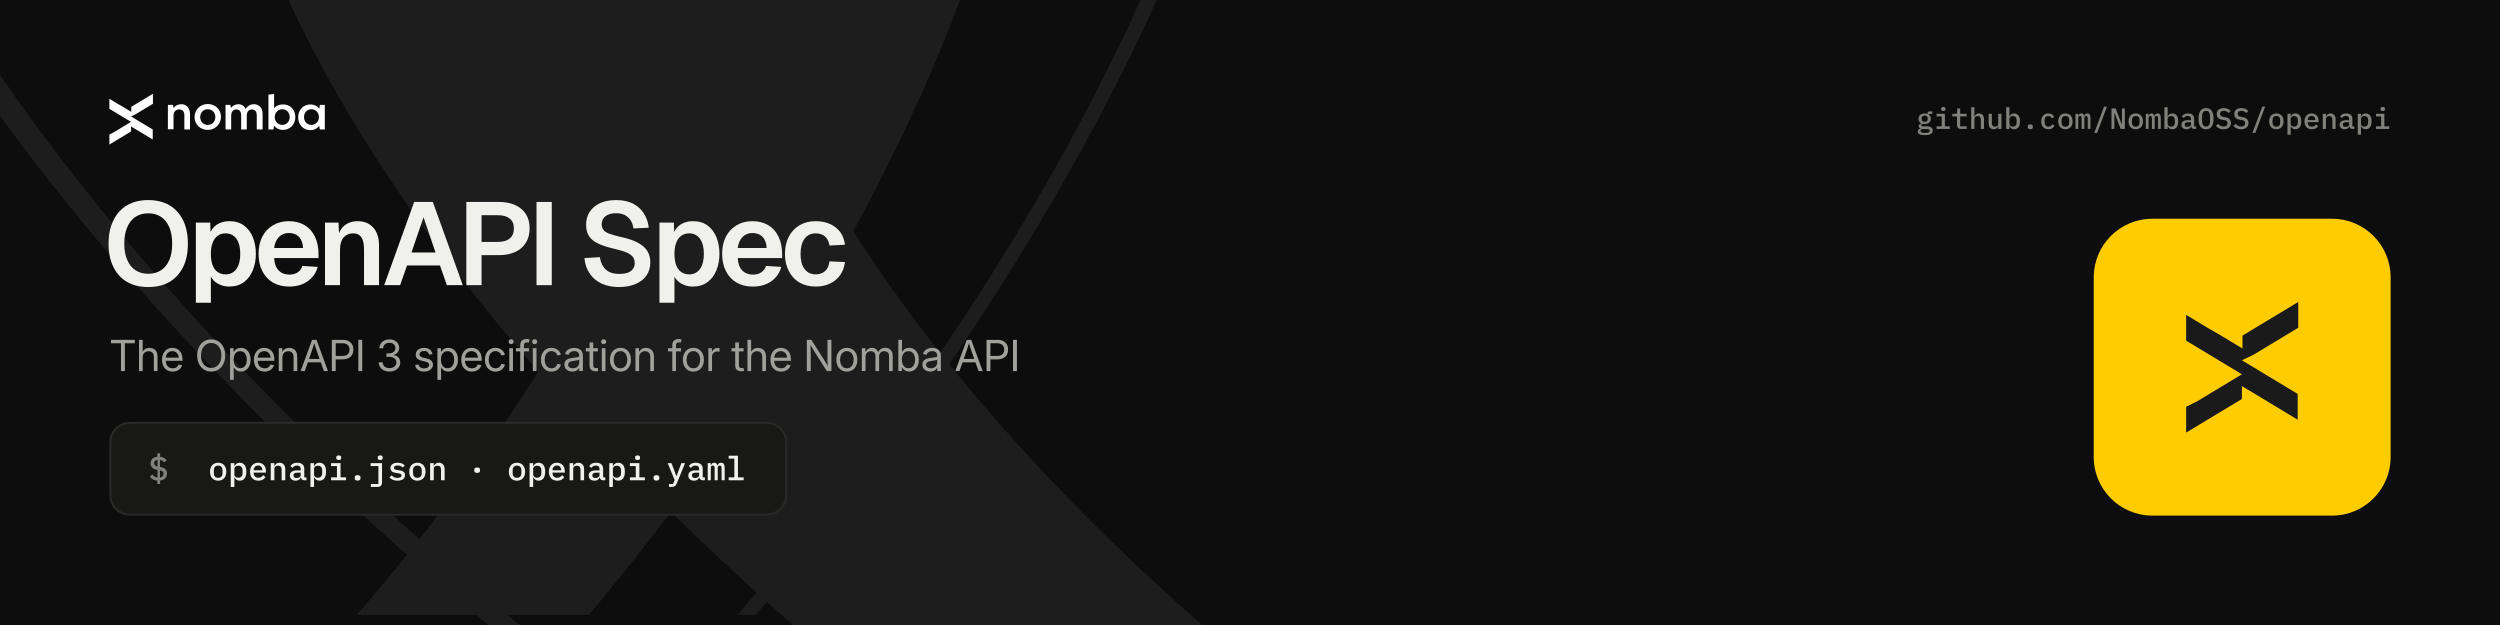
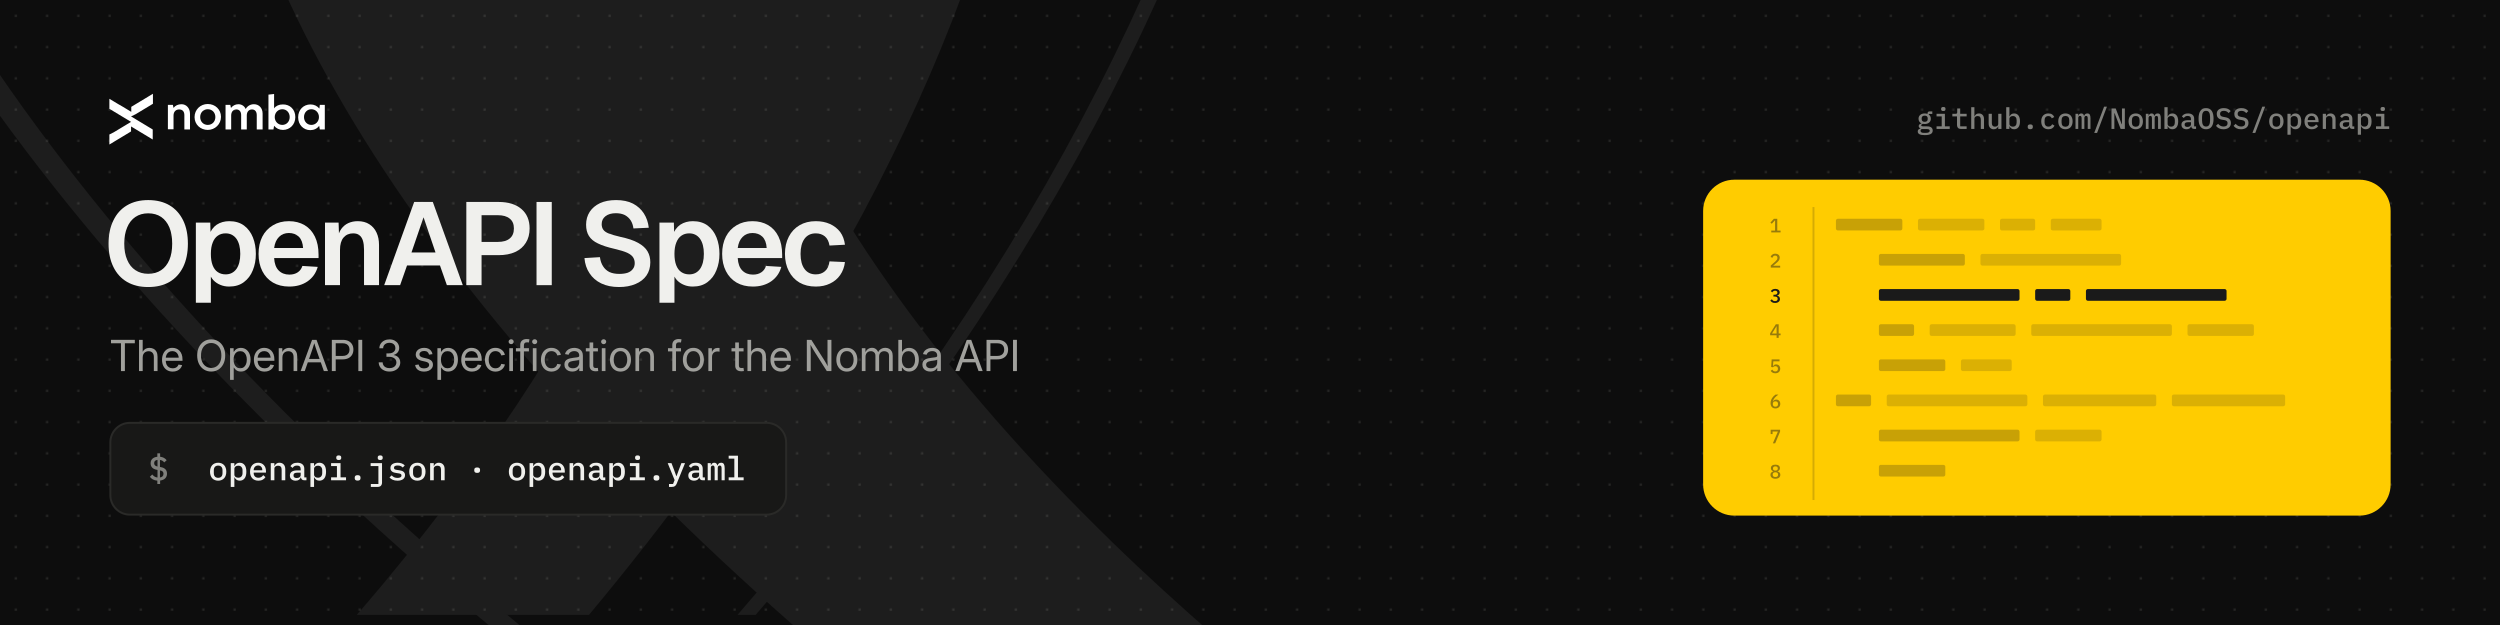
<svg xmlns="http://www.w3.org/2000/svg" viewBox="0 0 1280 320" width="1280" height="320" role="img" aria-label="Nomba OpenAPI Spec. The OpenAPI 3 specification for the Nomba API. Install: openapi.json · openapi.yaml">
  <defs>
+     <pattern id="dots" width="16" height="16" patternUnits="userSpaceOnUse">
+       <rect x="7.5" y="7.5" width="1.2" height="1.2" fill="#F0F0ED" fill-opacity="0.10" />
+     </pattern>
    <path id="g96" d="M381 16Q276 16 200 -28Q124 -73 84 -156Q43 -239 43 -354Q43 -469 84 -552Q124 -636 200 -681Q276 -726 381 -726Q488 -726 564 -681Q639 -636 680 -552Q720 -469 720 -354Q720 -239 680 -156Q639 -73 564 -28Q488 16 381 16ZM381 -97Q446 -97 492 -128Q537 -158 562 -216Q586 -273 586 -354Q586 -435 562 -493Q537 -551 492 -582Q446 -613 381 -613Q318 -613 272 -582Q226 -551 202 -493Q177 -435 177 -354Q177 -273 202 -216Q226 -158 272 -128Q318 -97 381 -97Z" />
    <path id="g347" d="M70 150V-534H193L196 -420L183 -426Q203 -485 248 -516Q294 -546 355 -546Q431 -546 482 -508Q532 -470 557 -407Q582 -344 582 -267Q582 -190 556 -127Q531 -64 480 -26Q430 12 354 12Q314 12 280 -2Q245 -16 220 -42Q196 -68 186 -103L198 -113V150ZM324 -92Q382 -92 416 -138Q449 -185 449 -267Q449 -349 416 -396Q382 -442 324 -442Q285 -442 257 -422Q229 -403 214 -364Q198 -325 198 -267Q198 -209 213 -170Q228 -131 256 -112Q285 -92 324 -92Z" />
    <path id="g262" d="M301 12Q221 12 162 -22Q103 -57 71 -120Q39 -183 39 -267Q39 -351 71 -414Q103 -476 162 -511Q220 -546 298 -546Q374 -546 432 -512Q489 -478 520 -414Q551 -350 551 -260V-231H172Q176 -161 210 -126Q245 -90 302 -90Q345 -90 374 -110Q402 -129 413 -164L544 -156Q522 -78 458 -33Q393 12 301 12ZM172 -317H419Q415 -382 382 -414Q349 -445 298 -445Q247 -445 214 -412Q180 -379 172 -317Z" />
    <path id="g318" d="M70 0V-534H186L191 -384L176 -390Q184 -446 209 -480Q234 -514 270 -530Q306 -546 349 -546Q408 -546 448 -520Q489 -494 510 -448Q531 -403 531 -343V0H403V-302Q403 -347 394 -378Q385 -409 364 -426Q344 -442 310 -442Q259 -442 228 -406Q198 -370 198 -302V0Z" />
    <path id="g1" d="M19 0 275 -710H434L690 0H554L495 -168H214L155 0ZM252 -279H457L355 -579Z" />
    <path id="g119" d="M80 0V-710H355Q480 -710 550 -650Q620 -590 620 -484Q620 -413 588 -362Q556 -310 497 -283Q438 -256 355 -256H210V0ZM210 -369H349Q415 -369 450 -398Q486 -427 486 -484Q486 -540 450 -568Q415 -597 349 -597H210Z" />
    <path id="g66" d="M80 0V-710H210V0Z" />
    <path id="g126" d="M348 16Q260 16 196 -15Q132 -46 96 -102Q59 -157 53 -231L185 -239Q191 -193 212 -161Q232 -129 266 -112Q301 -96 350 -96Q392 -96 422 -106Q451 -117 466 -138Q482 -158 482 -188Q482 -215 469 -236Q456 -258 419 -276Q382 -293 309 -310Q221 -330 168 -356Q115 -381 91 -420Q67 -458 67 -516Q67 -578 98 -626Q129 -673 186 -700Q243 -726 323 -726Q408 -726 467 -696Q526 -665 560 -612Q594 -559 602 -490L471 -484Q466 -523 448 -552Q429 -581 398 -598Q366 -614 321 -614Q265 -614 232 -588Q200 -563 200 -521Q200 -492 214 -473Q227 -454 262 -440Q297 -427 360 -412Q455 -392 511 -361Q567 -330 591 -289Q615 -248 615 -195Q615 -130 582 -82Q549 -35 489 -10Q429 16 348 16Z" />
    <path id="g252" d="M302 12Q222 12 163 -22Q104 -57 72 -120Q39 -183 39 -267Q39 -351 72 -414Q104 -476 163 -511Q222 -546 302 -546Q370 -546 423 -522Q476 -498 510 -454Q543 -409 551 -345L419 -338Q411 -389 380 -416Q348 -442 302 -442Q240 -442 206 -396Q172 -349 172 -267Q172 -184 206 -138Q240 -92 302 -92Q349 -92 380 -119Q412 -146 419 -203L551 -197Q543 -133 510 -86Q477 -39 424 -14Q371 12 302 12Z" />
    <path id="i411" d="M77 -1326V-1490H1213V-1326H739V0H553V-1326Z" />
    <path id="i670" d="M319 -647V0H144V-1490H319V-826H279Q330 -976 424 -1042Q518 -1107 644 -1107Q754 -1107 840 -1060Q927 -1014 977 -921Q1027 -828 1027 -686V0H851V-672Q851 -805 784 -876Q717 -948 600 -948Q521 -948 458 -914Q394 -881 356 -814Q319 -748 319 -647Z" />
    <path id="i614" d="M599 24Q440 24 326 -48Q212 -119 151 -246Q90 -373 90 -539Q90 -706 152 -834Q213 -963 324 -1036Q435 -1109 582 -1109Q680 -1109 768 -1075Q855 -1041 922 -972Q989 -902 1028 -798Q1066 -693 1066 -552V-490H198V-639H969L890 -585Q890 -694 854 -777Q818 -860 749 -906Q680 -952 582 -952Q484 -952 413 -906Q342 -859 304 -780Q266 -700 266 -601V-513Q266 -396 306 -310Q347 -225 422 -179Q497 -133 599 -133Q669 -133 724 -154Q780 -175 818 -215Q857 -255 875 -312L1048 -285Q1024 -193 962 -124Q899 -54 806 -15Q714 24 599 24Z" />
    <path id="i321" d="M776 22Q583 22 432 -74Q281 -169 194 -342Q108 -514 108 -744Q108 -976 194 -1148Q281 -1320 432 -1416Q583 -1512 776 -1512Q971 -1512 1122 -1416Q1272 -1320 1358 -1148Q1444 -976 1444 -744Q1444 -514 1358 -342Q1272 -169 1122 -74Q971 22 776 22ZM776 -151Q910 -151 1020 -219Q1130 -287 1196 -420Q1261 -553 1261 -744Q1261 -937 1196 -1070Q1130 -1203 1020 -1271Q910 -1339 776 -1339Q642 -1339 532 -1270Q422 -1202 356 -1069Q291 -936 291 -744Q291 -553 356 -420Q422 -288 532 -220Q642 -151 776 -151Z" />
    <path id="i843" d="M144 418V-1090H314V-922H326Q352 -965 394 -1008Q436 -1050 500 -1078Q564 -1107 655 -1107Q794 -1107 899 -1038Q1004 -968 1063 -841Q1122 -714 1122 -544Q1122 -373 1063 -246Q1004 -118 899 -48Q794 22 655 22Q566 22 503 -7Q440 -36 398 -80Q355 -123 328 -167H319V418ZM629 -135Q728 -135 798 -186Q868 -238 906 -330Q943 -422 943 -545Q943 -667 906 -758Q869 -849 798 -900Q728 -950 629 -950Q528 -950 457 -900Q386 -849 349 -758Q312 -667 312 -545Q312 -423 350 -330Q387 -238 458 -186Q529 -135 629 -135Z" />
    <path id="i773" d="M319 -647V0H144V-1090H314V-826H279Q330 -976 424 -1042Q518 -1107 644 -1107Q754 -1107 840 -1060Q927 -1014 976 -921Q1026 -828 1026 -686V0H851V-672Q851 -805 784 -876Q717 -948 600 -948Q521 -948 458 -914Q394 -881 356 -814Q319 -748 319 -647Z" />
    <path id="i2" d="M38 0 583 -1490H796L1342 0H1145L831 -890Q801 -975 762 -1094Q724 -1213 667 -1401H710Q654 -1212 615 -1092Q576 -972 547 -890L234 0ZM315 -417V-580H1065V-417Z" />
    <path id="i375" d="M166 0V-1490H686Q852 -1490 965 -1430Q1078 -1371 1136 -1266Q1194 -1161 1194 -1026Q1194 -890 1136 -785Q1077 -680 963 -620Q849 -559 683 -559H289V-723H679Q791 -723 864 -762Q937 -800 973 -868Q1009 -937 1009 -1026Q1009 -1115 973 -1182Q937 -1250 864 -1288Q791 -1326 678 -1326H351V0Z" />
    <path id="i197" d="M351 -1490V0H166V-1490Z" />
    <path id="i1345" d="M628 22Q479 22 364 -34Q248 -89 182 -188Q115 -287 112 -417H300Q303 -331 344 -269Q386 -207 458 -174Q531 -141 625 -141Q722 -141 797 -174Q872 -208 914 -270Q957 -331 957 -413Q957 -493 914 -554Q871 -614 792 -648Q712 -682 601 -682H481V-845H601Q692 -845 762 -876Q831 -907 870 -963Q908 -1019 908 -1094Q908 -1172 873 -1230Q838 -1287 774 -1318Q710 -1350 624 -1350Q540 -1350 472 -1318Q405 -1287 365 -1229Q325 -1171 323 -1089H144Q146 -1214 210 -1310Q274 -1405 382 -1458Q491 -1512 627 -1512Q765 -1512 869 -1457Q973 -1402 1031 -1310Q1089 -1217 1089 -1104Q1089 -984 1020 -896Q952 -808 833 -772V-764Q928 -749 997 -700Q1066 -651 1103 -577Q1140 -503 1140 -412Q1140 -286 1074 -188Q1007 -90 891 -34Q775 22 628 22Z" />
    <path id="i871" d="M518 24Q404 24 314 -11Q223 -46 166 -116Q108 -187 94 -291L263 -314Q281 -221 346 -175Q411 -129 516 -129Q629 -129 696 -177Q763 -225 763 -295Q763 -353 721 -390Q679 -428 601 -446L422 -488Q273 -524 198 -599Q123 -674 123 -791Q123 -884 174 -956Q226 -1028 316 -1068Q407 -1109 524 -1109Q636 -1109 720 -1072Q804 -1034 854 -966Q905 -899 921 -808L756 -785Q743 -856 686 -908Q629 -959 524 -959Q425 -959 362 -912Q300 -866 300 -797Q300 -736 344 -699Q389 -662 477 -641L647 -601Q799 -565 871 -492Q943 -418 943 -303Q943 -205 888 -132Q834 -58 738 -17Q642 24 518 24Z" />
    <path id="i586" d="M590 24Q441 24 328 -48Q216 -119 153 -246Q90 -373 90 -540Q90 -710 153 -838Q216 -966 328 -1038Q441 -1109 590 -1109Q675 -1109 749 -1085Q823 -1061 882 -1017Q941 -973 982 -912Q1022 -850 1040 -774L867 -746Q857 -791 833 -828Q809 -866 774 -894Q739 -921 693 -936Q647 -951 590 -951Q484 -951 412 -896Q341 -842 304 -749Q268 -656 268 -540Q268 -426 304 -334Q341 -242 412 -188Q484 -134 590 -134Q648 -134 694 -149Q740 -164 774 -192Q809 -220 833 -258Q857 -297 869 -343L1042 -316Q1025 -240 984 -178Q944 -115 884 -70Q825 -25 750 0Q675 24 590 24Z" />
    <path id="i689" d="M144 0V-1090H319V0ZM232 -1284Q183 -1284 147 -1318Q111 -1353 111 -1401Q111 -1450 147 -1484Q183 -1519 232 -1519Q283 -1519 318 -1484Q354 -1450 354 -1401Q354 -1353 318 -1318Q283 -1284 232 -1284Z" />
    <path id="i647" d="M638 -1090V-940H18V-1090ZM224 0V-1257Q224 -1344 264 -1405Q304 -1466 372 -1498Q441 -1529 524 -1529Q575 -1529 612 -1523Q649 -1517 664 -1512L636 -1362Q625 -1365 598 -1368Q572 -1371 543 -1371Q467 -1371 433 -1334Q399 -1298 399 -1223V0Z" />
    <path id="i507" d="M461 22Q355 22 270 -16Q185 -55 136 -130Q86 -204 86 -312Q86 -406 122 -464Q159 -523 221 -556Q283 -590 359 -607Q435 -624 514 -634Q614 -648 675 -655Q736 -662 764 -678Q792 -695 792 -735V-743Q792 -808 765 -854Q738 -901 686 -927Q634 -953 558 -953Q481 -953 424 -928Q367 -903 332 -864Q298 -824 286 -779L113 -811Q139 -910 204 -976Q269 -1041 360 -1074Q451 -1107 555 -1107Q627 -1107 700 -1088Q772 -1070 832 -1028Q893 -985 930 -912Q966 -840 966 -733V0H793V-151H785Q766 -113 726 -72Q686 -32 621 -5Q556 22 461 22ZM489 -134Q590 -134 658 -172Q725 -211 758 -272Q792 -334 792 -402V-547Q781 -536 748 -526Q716 -517 672 -509Q629 -501 584 -495Q540 -489 506 -485Q443 -477 387 -458Q331 -438 297 -402Q263 -365 263 -302Q263 -248 292 -210Q320 -173 371 -154Q422 -134 489 -134Z" />
    <path id="i889" d="M593 -1090V-940H18V-1090ZM195 -1366H370V-275Q370 -206 398 -176Q427 -146 495 -146Q515 -146 542 -148Q568 -150 590 -153L610 -3Q583 2 550 5Q516 8 485 8Q344 8 270 -61Q195 -130 195 -259Z" />
    <path id="i790" d="M590 24Q441 24 328 -48Q216 -119 153 -246Q90 -373 90 -540Q90 -710 153 -838Q216 -966 328 -1038Q441 -1109 590 -1109Q741 -1109 854 -1038Q966 -966 1029 -838Q1092 -710 1092 -540Q1092 -373 1029 -246Q966 -119 854 -48Q741 24 590 24ZM590 -134Q698 -134 770 -188Q842 -242 878 -334Q914 -426 914 -540Q914 -656 878 -749Q842 -842 770 -896Q698 -951 590 -951Q484 -951 412 -896Q341 -842 304 -749Q268 -656 268 -540Q268 -426 304 -334Q341 -242 412 -188Q484 -134 590 -134Z" />
    <path id="i852" d="M144 0V-1090H312V-921H321Q351 -1005 423 -1056Q495 -1106 595 -1106Q616 -1106 640 -1105Q664 -1104 677 -1102V-926Q669 -928 638 -932Q608 -937 571 -937Q501 -937 444 -906Q386 -876 352 -818Q319 -760 319 -678V0Z" />
    <path id="i300" d="M166 0V-1490H382L992 -529Q1014 -495 1046 -440Q1079 -385 1116 -318Q1154 -251 1189 -179L1167 -163Q1161 -235 1158 -310Q1154 -385 1153 -450Q1152 -515 1152 -555V-1490H1338V0H1119L577 -854Q546 -903 508 -964Q471 -1026 422 -1110Q373 -1195 308 -1309L337 -1330Q342 -1217 345 -1124Q348 -1031 350 -963Q352 -895 352 -856V0Z" />
    <path id="i766" d="M144 0V-1090H315V-856H298Q325 -940 375 -996Q425 -1053 490 -1082Q556 -1110 628 -1110Q751 -1110 832 -1037Q912 -964 934 -854H905Q926 -930 977 -988Q1028 -1045 1102 -1078Q1176 -1110 1265 -1110Q1362 -1110 1442 -1068Q1522 -1026 1569 -941Q1616 -856 1616 -726V0H1441V-724Q1441 -845 1372 -898Q1304 -950 1214 -950Q1138 -950 1083 -918Q1028 -887 998 -832Q968 -776 968 -704V0H792V-742Q792 -836 730 -893Q667 -950 571 -950Q506 -950 448 -920Q390 -889 354 -828Q319 -767 319 -677V0Z" />
    <path id="i578" d="M655 22Q566 22 502 -7Q439 -36 396 -80Q354 -123 326 -167H314V0H144V-1490H319V-922H328Q354 -965 396 -1008Q437 -1050 500 -1078Q564 -1107 655 -1107Q794 -1107 899 -1038Q1004 -968 1063 -841Q1122 -714 1122 -544Q1122 -373 1063 -246Q1004 -118 899 -48Q794 22 655 22ZM629 -135Q728 -135 798 -186Q868 -238 906 -330Q943 -422 943 -545Q943 -667 906 -758Q869 -849 798 -900Q728 -950 629 -950Q528 -950 457 -900Q386 -849 349 -758Q312 -667 312 -545Q312 -423 350 -330Q387 -238 458 -186Q529 -135 629 -135Z" />
+     <path id="m63" d="M88 0V-93H284V-616H276L114 -443L45 -505L223 -698H396V-93H565V0Z" />
+     <path id="m64" d="M545 0H63V-107L291 -306Q345 -354 374 -397Q404 -440 404 -488V-499Q404 -554 374 -584Q344 -613 287 -613Q229 -613 198 -582Q166 -551 152 -503L54 -540Q64 -573 83 -604Q102 -634 132 -658Q161 -682 202 -696Q242 -710 295 -710Q349 -710 392 -694Q434 -679 463 -652Q492 -625 507 -588Q522 -550 522 -505Q522 -463 510 -428Q497 -392 474 -360Q452 -327 421 -297Q390 -267 353 -237L184 -95H545Z" />
+     <path id="m65" d="M271 -410Q338 -410 370 -438Q403 -467 403 -510V-517Q403 -565 372 -590Q340 -616 287 -616Q236 -616 200 -593Q165 -570 141 -530L65 -595Q81 -618 102 -639Q123 -660 150 -676Q177 -691 212 -700Q247 -710 291 -710Q340 -710 382 -698Q424 -686 455 -662Q486 -639 503 -606Q520 -572 520 -530Q520 -497 510 -470Q499 -443 480 -422Q462 -402 437 -389Q412 -376 384 -370V-365Q414 -359 441 -346Q468 -332 489 -310Q510 -289 522 -260Q534 -230 534 -192Q534 -146 516 -108Q498 -71 464 -44Q431 -17 384 -2Q337 12 279 12Q230 12 192 2Q155 -9 126 -26Q97 -44 76 -66Q54 -89 38 -113L121 -177Q147 -135 182 -108Q218 -82 280 -82Q346 -82 381 -112Q416 -143 416 -197V-205Q416 -259 380 -288Q343 -316 274 -316H199V-410Z" />
+     <path id="m66" d="M362 0V-136H30V-232L322 -698H469V-224H567V-136H469V0ZM125 -224H362V-595H356Z" />
+     <path id="m67" d="M511 -601H194L176 -353H184Q208 -394 242 -418Q276 -443 335 -443Q380 -443 418 -428Q457 -413 486 -385Q514 -357 530 -316Q547 -276 547 -225Q547 -173 530 -130Q513 -86 481 -54Q449 -23 402 -6Q355 12 295 12Q248 12 212 2Q175 -9 146 -26Q118 -44 97 -66Q76 -89 60 -113L142 -177Q155 -157 170 -140Q184 -122 202 -109Q220 -96 244 -89Q267 -82 297 -82Q362 -82 396 -118Q430 -153 430 -214V-222Q430 -283 396 -317Q361 -351 297 -351Q250 -351 223 -334Q196 -317 176 -296L83 -309L109 -698H511Z" />
+     <path id="m68" d="M302 12Q243 12 197 -7Q151 -26 119 -62Q87 -97 70 -147Q53 -197 53 -260Q53 -336 76 -403Q99 -470 136 -526Q173 -582 218 -626Q263 -669 307 -698H457Q397 -655 349 -615Q301 -575 266 -533Q230 -491 206 -444Q182 -398 169 -341L176 -339Q187 -360 202 -378Q217 -397 237 -411Q257 -425 283 -433Q309 -441 342 -441Q387 -441 425 -426Q463 -411 491 -382Q519 -354 534 -314Q550 -274 550 -224Q550 -172 532 -128Q515 -85 482 -54Q450 -23 404 -6Q358 12 302 12ZM301 -78Q365 -78 400 -112Q435 -147 435 -210V-220Q435 -283 400 -318Q365 -352 301 -352Q238 -352 203 -318Q168 -283 168 -220V-210Q168 -147 203 -112Q238 -78 301 -78Z" />
+     <path id="m69" d="M169 0 428 -605H156V-476H59V-698H540V-600L288 0Z" />
+     <path id="m70" d="M300 12Q238 12 191 -4Q144 -19 112 -46Q80 -73 64 -110Q47 -147 47 -191Q47 -261 86 -303Q125 -345 188 -362V-370Q134 -389 101 -430Q68 -471 68 -531Q68 -612 128 -661Q189 -710 300 -710Q411 -710 472 -661Q532 -612 532 -531Q532 -471 499 -430Q466 -389 412 -370V-362Q475 -345 514 -303Q553 -261 553 -191Q553 -147 536 -110Q520 -73 488 -46Q456 -19 409 -4Q362 12 300 12ZM300 -77Q366 -77 402 -106Q437 -135 437 -188V-209Q437 -262 402 -291Q366 -320 300 -320Q234 -320 198 -291Q163 -262 163 -209V-188Q163 -135 198 -106Q234 -77 300 -77ZM300 -406Q360 -406 392 -432Q423 -459 423 -507V-520Q423 -568 392 -594Q360 -621 300 -621Q240 -621 208 -594Q177 -568 177 -520V-507Q177 -459 208 -432Q240 -406 300 -406Z" />
    <path id="m11" d="M570 56Q570 136 503 174Q436 212 299 212Q232 212 186 204Q141 195 112 179Q84 163 72 140Q59 117 59 88Q59 46 82 22Q106 -1 149 -12V-22Q123 -32 108 -50Q92 -68 92 -97Q92 -135 118 -154Q144 -174 185 -184V-189Q138 -211 112 -251Q86 -291 86 -347Q86 -388 101 -422Q116 -455 144 -478Q171 -502 210 -515Q248 -528 296 -528Q350 -528 393 -511V-528Q393 -558 410 -578Q427 -598 462 -598H556V-512H436V-488Q470 -465 488 -430Q506 -394 506 -347Q506 -306 491 -272Q476 -239 448 -216Q421 -192 382 -180Q344 -167 296 -167Q262 -167 232 -173Q214 -168 196 -156Q178 -144 178 -123Q178 -99 201 -93Q224 -87 258 -87H374Q478 -87 524 -48Q570 -8 570 56ZM468 63Q468 37 447 22Q426 6 371 6H192Q154 24 154 64Q154 93 178 114Q203 135 260 135H341Q403 135 436 116Q468 98 468 63ZM296 -242Q349 -242 374 -267Q399 -292 399 -334V-361Q399 -403 374 -428Q349 -453 296 -453Q243 -453 218 -428Q193 -403 193 -361V-334Q193 -292 218 -267Q243 -242 296 -242Z" />
    <path id="m15" d="M332 -610Q290 -610 274 -627Q257 -644 257 -669V-690Q257 -715 274 -732Q290 -749 331 -749Q373 -749 390 -732Q406 -715 406 -690V-669Q406 -644 390 -627Q373 -610 332 -610ZM101 -88H277V-428H101V-516H386V-88H551V0H101Z" />
    <path id="m27" d="M331 0Q263 0 231 -36Q199 -73 199 -131V-428H40V-516H153Q182 -516 194 -528Q206 -539 206 -569V-698H308V-516H528V-428H308V-88H528V0Z" />
    <path id="m14" d="M84 -740H193V-428H198Q206 -448 218 -466Q231 -485 249 -498Q267 -512 291 -520Q315 -528 347 -528Q425 -528 473 -477Q521 -426 521 -332V0H412V-316Q412 -439 305 -439Q284 -439 264 -434Q244 -428 228 -417Q212 -406 202 -389Q193 -372 193 -350V0H84Z" />
    <path id="m28" d="M407 -88H402Q394 -68 382 -50Q369 -31 351 -18Q333 -4 309 4Q285 12 253 12Q175 12 127 -39Q79 -90 79 -184V-516H188V-200Q188 -77 295 -77Q316 -77 336 -82Q356 -88 372 -99Q388 -110 398 -126Q407 -143 407 -166V-516H516V0H407Z" />
    <path id="m6" d="M79 -740H188V-428H194Q217 -475 255 -502Q293 -528 350 -528Q441 -528 495 -460Q549 -392 549 -258Q549 -124 495 -56Q441 12 350 12Q293 12 255 -14Q217 -41 194 -88H188V0H79ZM305 -77Q367 -77 400 -115Q434 -153 434 -216V-300Q434 -363 400 -401Q367 -439 305 -439Q281 -439 260 -433Q239 -427 223 -415Q207 -403 198 -386Q188 -368 188 -344V-172Q188 -148 198 -130Q207 -113 223 -101Q239 -89 260 -83Q281 -77 305 -77Z" />
    <path id="m95" d="M300 10Q252 10 232 -10Q213 -30 213 -59V-85Q213 -114 232 -134Q252 -154 300 -154Q348 -154 368 -134Q387 -114 387 -85V-59Q387 -30 368 -10Q348 10 300 10Z" />
    <path id="m7" d="M319 12Q261 12 216 -7Q170 -26 138 -61Q107 -96 90 -146Q74 -196 74 -258Q74 -320 90 -370Q107 -420 138 -455Q170 -490 216 -509Q261 -528 318 -528Q398 -528 446 -494Q495 -460 519 -406L434 -360Q420 -396 392 -417Q363 -438 318 -438Q256 -438 222 -400Q188 -363 188 -301V-215Q188 -154 222 -116Q256 -78 320 -78Q368 -78 398 -100Q429 -122 447 -160L527 -111Q502 -57 451 -22Q400 12 319 12Z" />
    <path id="m22" d="M300 12Q243 12 198 -7Q152 -26 120 -61Q89 -96 72 -146Q55 -196 55 -258Q55 -320 72 -370Q89 -420 120 -455Q152 -490 198 -509Q243 -528 300 -528Q357 -528 402 -509Q448 -490 480 -455Q511 -420 528 -370Q545 -320 545 -258Q545 -196 528 -146Q511 -96 480 -61Q448 -26 402 -7Q357 12 300 12ZM300 -74Q360 -74 396 -110Q431 -147 431 -219V-297Q431 -369 396 -406Q360 -442 300 -442Q240 -442 204 -406Q169 -369 169 -297V-219Q169 -147 204 -110Q240 -74 300 -74Z" />
    <path id="m20" d="M44 0V-516H137V-449H142Q154 -482 176 -505Q199 -528 241 -528Q282 -528 304 -506Q327 -483 333 -444H337Q351 -479 376 -504Q401 -528 448 -528Q508 -528 532 -486Q555 -444 555 -363V0H462V-349Q462 -403 449 -424Q436 -444 407 -444Q381 -444 364 -426Q346 -409 346 -374V0H253V-349Q253 -403 240 -424Q228 -444 199 -444Q172 -444 154 -426Q137 -409 137 -374V0Z" />
    <path id="m130" d="M83 138 420 -760H517L180 138Z" />
    <path id="m47" d="M179 -537H170V0H72V-698H216L421 -161H430V-698H528V0H384Z" />
    <path id="m4" d="M492 0Q445 0 422 -24Q398 -48 393 -87H388Q373 -40 334 -14Q294 12 233 12Q154 12 107 -30Q60 -71 60 -144Q60 -219 116 -258Q171 -298 286 -298H385V-338Q385 -443 274 -443Q224 -443 193 -424Q162 -404 141 -372L76 -425Q98 -467 150 -498Q202 -528 284 -528Q382 -528 438 -481Q494 -434 494 -345V-86H559V0ZM264 -68Q317 -68 351 -92Q385 -116 385 -154V-229H288Q170 -229 170 -158V-138Q170 -103 195 -86Q220 -68 264 -68Z" />
    <path id="m48" d="M300 12Q234 12 186 -12Q137 -37 106 -83Q74 -129 59 -196Q44 -263 44 -349Q44 -434 59 -502Q74 -569 106 -615Q137 -661 186 -686Q234 -710 300 -710Q366 -710 414 -686Q463 -661 494 -615Q526 -569 541 -502Q556 -434 556 -349Q556 -263 541 -196Q526 -129 494 -83Q463 -37 414 -12Q366 12 300 12ZM300 -81Q375 -81 406 -138Q437 -194 437 -291V-408Q437 -504 406 -560Q375 -617 300 -617Q225 -617 194 -560Q163 -504 163 -408V-290Q163 -194 194 -138Q225 -81 300 -81Z" />
    <path id="m52" d="M294 12Q203 12 141 -20Q79 -52 39 -105L111 -174Q151 -126 196 -104Q241 -81 298 -81Q364 -81 400 -111Q435 -141 435 -197Q435 -242 409 -266Q383 -291 320 -302L244 -314Q194 -322 160 -340Q126 -359 105 -384Q84 -410 74 -442Q65 -473 65 -508Q65 -607 129 -658Q193 -710 305 -710Q388 -710 446 -684Q505 -657 541 -609L471 -539Q442 -574 402 -596Q363 -617 305 -617Q243 -617 210 -590Q178 -564 178 -513Q178 -470 204 -446Q229 -421 294 -410L368 -397Q462 -380 505 -328Q548 -277 548 -203Q548 -155 532 -115Q515 -75 482 -47Q450 -19 402 -4Q355 12 294 12Z" />
    <path id="m23" d="M79 -516H188V-428H194Q217 -475 255 -502Q293 -528 350 -528Q441 -528 495 -460Q549 -392 549 -258Q549 -124 495 -56Q441 12 350 12Q293 12 255 -14Q217 -41 194 -88H188V200H79ZM305 -77Q367 -77 400 -115Q434 -153 434 -216V-300Q434 -363 400 -401Q367 -439 305 -439Q281 -439 260 -433Q239 -427 223 -415Q207 -403 198 -386Q188 -368 188 -344V-172Q188 -148 198 -130Q207 -113 223 -101Q239 -89 260 -83Q281 -77 305 -77Z" />
    <path id="m9" d="M311 12Q252 12 205 -7Q158 -26 126 -61Q94 -96 77 -146Q60 -195 60 -257Q60 -319 78 -369Q95 -419 126 -454Q158 -490 203 -509Q248 -528 303 -528Q357 -528 401 -510Q445 -491 476 -457Q507 -423 524 -376Q540 -329 540 -272V-231H170V-214Q170 -153 208 -114Q246 -76 313 -76Q363 -76 398 -98Q434 -119 456 -155L524 -95Q498 -50 444 -19Q391 12 311 12ZM303 -445Q274 -445 250 -435Q225 -425 208 -406Q190 -388 180 -363Q170 -338 170 -308V-301H429V-311Q429 -372 394 -408Q360 -445 303 -445Z" />
    <path id="m21" d="M84 0V-516H193V-428H198Q206 -448 218 -466Q231 -485 249 -498Q267 -512 291 -520Q315 -528 347 -528Q425 -528 473 -477Q521 -426 521 -332V0H412V-316Q412 -439 305 -439Q284 -439 264 -434Q244 -428 228 -417Q212 -406 202 -389Q193 -372 193 -350V0Z" />
    <path id="m170" d="M268 11Q188 5 133 -26Q78 -57 43 -105L115 -174Q149 -133 187 -110Q225 -88 273 -83V-312L250 -316Q200 -325 165 -343Q130 -361 108 -387Q86 -413 76 -444Q66 -476 66 -512Q66 -597 119 -648Q172 -698 268 -708V-811H352V-708Q418 -701 466 -675Q514 -649 549 -604L476 -538Q452 -569 420 -588Q389 -607 347 -612V-400L374 -396Q424 -387 459 -369Q494 -351 516 -326Q539 -300 549 -268Q559 -236 559 -200Q559 -114 506 -59Q452 -4 352 8V113H268ZM172 -515Q172 -473 196 -450Q219 -426 273 -414V-614Q172 -602 172 -515ZM453 -195Q453 -240 428 -264Q404 -287 347 -298V-84Q399 -92 426 -120Q453 -148 453 -195Z" />
    <path id="m16" d="M98 112H326V-428H92V-516H435V69Q435 127 402 164Q370 200 302 200H98ZM381 -610Q339 -610 322 -627Q306 -644 306 -669V-690Q306 -715 322 -732Q339 -749 380 -749Q422 -749 438 -732Q455 -715 455 -690V-669Q455 -644 438 -627Q422 -610 381 -610Z" />
    <path id="m26" d="M301 12Q217 12 156 -15Q96 -42 59 -87L126 -147Q160 -110 202 -90Q245 -71 303 -71Q356 -71 388 -89Q421 -107 421 -145Q421 -161 415 -172Q409 -183 398 -190Q387 -197 372 -201Q358 -205 342 -207L260 -220Q230 -224 199 -233Q168 -242 144 -258Q119 -275 104 -301Q88 -327 88 -367Q88 -446 148 -487Q209 -528 308 -528Q380 -528 432 -506Q485 -485 520 -447L459 -383Q439 -406 402 -426Q365 -445 304 -445Q195 -445 195 -376Q195 -343 218 -330Q242 -318 274 -314L356 -301Q387 -296 418 -288Q448 -280 472 -264Q497 -247 512 -221Q528 -195 528 -155Q528 -77 468 -32Q407 12 301 12Z" />
    <path id="m163" d="M300 -222Q252 -222 232 -242Q213 -262 213 -291V-317Q213 -346 232 -366Q252 -386 300 -386Q348 -386 368 -366Q387 -346 387 -317V-291Q387 -262 368 -242Q348 -222 300 -222Z" />
    <path id="m32" d="M451 -516H561L311 100Q291 150 258 175Q226 200 165 200H78V112H200L247 -7L39 -516H153L235 -300L299 -123H305L369 -300Z" />
    <path id="m18" d="M75 -88H246V-652H75V-740H355V-88H526V0H75Z" />
  </defs>
  <rect width="1280" height="320" fill="#0D0D0D" />
  <g opacity="0.07">
    <svg x="-128.0" y="-542.0" width="1408.0" height="951.6" viewBox="0 0 566.87 383.14">
      <g fill="#FFFFFF">
        <path d="M209.861 42.64C158.12 52.759 122.057 75.161 105.534 107.613C98.418 121.431 94.92 136.645 94.92 152.906C94.92 210.342 138.34 280.689 218.425 350.059C231.571 361.434 245.441 372.461 259.673 383.139H344.703C341.567 380.836 338.431 378.602 335.296 376.23C323.958 367.715 312.862 358.922 302.49 349.849C294.891 343.22 287.655 336.659 280.78 329.96C211.429 262.544 183.448 194.011 207.449 147.113C220.957 120.594 250.507 102.239 292.841 94.004C366.654 79.558 468.208 97.424 566.867 136.994V106.217C440.226 50.456 305.626 23.936 209.861 42.64Z" />
        <path d="M5.307 110.266C5.307 92.261 9.046 75.442 16.765 60.297C30.273 33.987 55.239 13.539 89.975 0H80.688C48.364 13.888 24.966 33.987 12.061 59.32C3.98 75.302 0 92.749 0 111.453C0 177.612 49.932 258.637 142.199 338.545C160.049 353.968 178.864 368.903 198.644 383.14H205.278C184.654 368.275 164.874 352.712 146.179 336.591C55.36 258.009 5.186 175.937 5.307 110.266Z" />
        <path d="M200.985 38.392C230.114 47.503 250.416 67.674 259.718 96.893C263.724 109.334 265.693 123.033 265.693 137.673C265.693 189.388 241.25 252.727 196.164 315.186C188.763 325.429 180.955 335.357 172.943 344.971H125.074C126.839 342.897 128.605 340.887 130.37 338.75C136.752 331.084 142.999 323.167 148.839 314.998C153.116 309.028 157.19 303.122 161.06 297.09C200.102 236.39 215.855 174.684 202.343 132.458C194.739 108.58 178.103 92.054 154.27 84.639C112.716 71.632 55.545 87.719 0.003 123.347V95.636C71.297 45.43 147.073 21.552 200.985 38.392Z" />
        <path d="M316.141 99.282C316.141 83.07 314.036 67.926 309.691 54.291C302.086 30.601 288.031 12.19 268.476 0H273.704C291.901 12.505 305.074 30.601 312.339 53.411C316.888 67.8 319.129 83.51 319.129 100.35C319.129 159.919 291.019 232.872 239.076 304.82C229.027 318.707 218.434 332.154 207.299 344.972H203.564C215.175 331.588 226.311 317.575 236.835 303.06C287.963 232.306 316.209 158.411 316.141 99.282Z" />
      </g>
    </svg>
  </g>
+   <rect width="1280" height="320" fill="url(#dots)" />
+   <rect x="872" y="92" width="352" height="172" rx="16" fill="#FFCC00" />
+   <rect x="940" y="112" width="34" height="6" rx="1" fill="#1A1A1A" fill-opacity="0.24" />
+   <rect x="982" y="112" width="34" height="6" rx="1" fill="#1A1A1A" fill-opacity="0.16" />
+   <rect x="1024" y="112" width="18" height="6" rx="1" fill="#1A1A1A" fill-opacity="0.16" />
+   <rect x="1050" y="112" width="26" height="6" rx="1" fill="#1A1A1A" fill-opacity="0.16" />
+   <g fill-opacity="0.45" transform="translate(900.0 119.0) scale(0.01)" fill="#1A1A1A">
+     <use href="#m63" x="600" />
+   </g>
+   <rect x="962" y="130" width="44" height="6" rx="1" fill="#1A1A1A" fill-opacity="0.24" />
+   <rect x="1014" y="130" width="72" height="6" rx="1" fill="#1A1A1A" fill-opacity="0.16" />
+   <g fill-opacity="0.45" transform="translate(900.0 137.0) scale(0.01)" fill="#1A1A1A">
+     <use href="#m64" x="600" />
+   </g>
+   <rect x="962" y="148" width="72" height="6" rx="1" fill="#1A1A1A" fill-opacity="1.00" />
+   <rect x="1042" y="148" width="18" height="6" rx="1" fill="#1A1A1A" fill-opacity="1.00" />
+   <rect x="1068" y="148" width="72" height="6" rx="1" fill="#1A1A1A" fill-opacity="1.00" />
+   <g fill-opacity="1.00" transform="translate(900.0 155.0) scale(0.01)" fill="#1A1A1A">
+     <use href="#m65" x="600" />
+   </g>
+   <rect x="962" y="166" width="18" height="6" rx="1" fill="#1A1A1A" fill-opacity="0.24" />
+   <rect x="988" y="166" width="44" height="6" rx="1" fill="#1A1A1A" fill-opacity="0.16" />
+   <rect x="1040" y="166" width="72" height="6" rx="1" fill="#1A1A1A" fill-opacity="0.16" />
+   <rect x="1120" y="166" width="34" height="6" rx="1" fill="#1A1A1A" fill-opacity="0.16" />
+   <g fill-opacity="0.45" transform="translate(900.0 173.0) scale(0.01)" fill="#1A1A1A">
+     <use href="#m66" x="600" />
+   </g>
+   <rect x="962" y="184" width="34" height="6" rx="1" fill="#1A1A1A" fill-opacity="0.24" />
+   <rect x="1004" y="184" width="26" height="6" rx="1" fill="#1A1A1A" fill-opacity="0.16" />
+   <g fill-opacity="0.45" transform="translate(900.0 191.0) scale(0.01)" fill="#1A1A1A">
+     <use href="#m67" x="600" />
+   </g>
+   <rect x="940" y="202" width="18" height="6" rx="1" fill="#1A1A1A" fill-opacity="0.24" />
+   <rect x="966" y="202" width="72" height="6" rx="1" fill="#1A1A1A" fill-opacity="0.16" />
+   <rect x="1046" y="202" width="58" height="6" rx="1" fill="#1A1A1A" fill-opacity="0.16" />
+   <rect x="1112" y="202" width="58" height="6" rx="1" fill="#1A1A1A" fill-opacity="0.16" />
+   <g fill-opacity="0.45" transform="translate(900.0 209.0) scale(0.01)" fill="#1A1A1A">
+     <use href="#m68" x="600" />
+   </g>
+   <rect x="962" y="220" width="72" height="6" rx="1" fill="#1A1A1A" fill-opacity="0.24" />
+   <rect x="1042" y="220" width="34" height="6" rx="1" fill="#1A1A1A" fill-opacity="0.16" />
+   <g fill-opacity="0.45" transform="translate(900.0 227.0) scale(0.01)" fill="#1A1A1A">
+     <use href="#m69" x="600" />
+   </g>
+   <rect x="962" y="238" width="34" height="6" rx="1" fill="#1A1A1A" fill-opacity="0.24" />
+   <g fill-opacity="0.45" transform="translate(900.0 245.0) scale(0.01)" fill="#1A1A1A">
+     <use href="#m70" x="600" />
+   </g>
+   <rect x="928" y="106" width="1" height="150" fill="#1A1A1A" fill-opacity=".18" />
  <svg x="56.0" y="48.0" width="110.3" height="26.0" viewBox="0 0 174 41">
    <path d="M65.119 16.189V28.858H60.567V17.245C60.567 14.253 58.992 12.669 56.366 12.669C53.74 12.669 51.815 14.429 51.815 17.597V28.682H47.264V8.974H51.29L51.815 11.438C53.215 9.502 55.491 8.446 58.292 8.446C62.143 8.446 65.119 11.614 65.119 16.189ZM68.795 18.828C68.795 12.845 73.521 8.27 79.473 8.27C85.424 8.27 90.151 12.669 90.151 18.652C90.151 24.635 85.249 29.21 79.473 29.21C73.521 29.21 68.795 24.811 68.795 18.828ZM85.6 18.828C85.6 15.133 82.974 12.494 79.473 12.494C75.972 12.494 73.346 15.133 73.346 18.828C73.346 22.524 75.972 25.163 79.473 25.163C82.974 25.163 85.6 22.524 85.6 18.828ZM123.761 16.013V28.858H119.034V17.245C119.034 14.253 117.459 12.669 115.183 12.669C112.732 12.669 110.982 14.429 110.982 17.597V28.858H106.431V17.245C106.431 14.253 104.855 12.669 102.579 12.669C100.129 12.669 98.378 14.429 98.378 17.597V28.858H93.827V8.974H97.678L98.203 11.438C99.604 9.678 101.704 8.446 104.155 8.446C106.781 8.446 109.056 9.854 110.107 12.318C111.332 10.03 113.783 8.446 116.759 8.446C120.785 8.446 123.761 11.438 123.761 16.013ZM150.193 18.828C150.193 24.987 145.642 29.21 140.215 29.21C137.239 29.21 134.789 27.979 133.038 25.867L132.513 28.858H128.487V0.704L133.038 0.176V11.79C134.614 9.678 137.064 8.622 140.04 8.622C145.817 8.446 150.193 12.669 150.193 18.828ZM145.642 18.828C145.642 15.133 143.016 12.494 139.69 12.494C136.364 12.494 133.563 15.133 133.563 18.828C133.563 22.524 136.364 25.163 139.69 25.163C143.016 25.163 145.642 22.524 145.642 18.828ZM169.974 8.974H174V28.858H169.974L169.449 25.867C167.873 28.154 165.247 29.386 162.272 29.386C156.845 29.386 152.469 25.163 152.469 19.004C152.469 12.845 156.845 8.622 162.447 8.622C165.423 8.622 167.873 9.854 169.624 11.966L169.974 8.974ZM169.274 18.828C169.274 15.133 166.473 12.494 163.147 12.494C159.821 12.494 157.195 15.133 157.195 18.828C157.195 22.524 159.821 25.163 163.147 25.163C166.473 25.163 169.274 22.524 169.274 18.828Z" fill="#FFFFFF" />
    <path d="M21.181 16.541L24.682 14.429L28.183 12.318L31.684 10.206L35.185 8.094V0L31.684 2.112L28.183 4.223L24.682 6.335L21.181 8.446L17.68 10.558V14.605L14.179 12.494L10.678 10.382L7.002 8.27L3.501 6.159L0 4.047V12.142L3.501 14.253L7.002 16.365L10.503 18.476L14.004 20.588L17.505 22.7L14.004 24.811L10.503 26.923L7.002 29.034L3.501 31.146L0 32.906V41L3.501 38.888L7.002 36.777L10.503 34.665L14.004 32.554L17.505 30.442V26.395L21.006 28.506L24.507 30.618L28.008 32.73L31.509 34.841L35.01 36.953V28.858L31.509 26.747L28.008 24.635L24.507 22.524L21.006 20.412L17.505 18.3L21.181 16.541Z" fill="#FFFFFF" />
  </svg>
  <g transform="translate(981.0 66.0) scale(0.015)" fill="#80807C">
    <use href="#m11" x="0" />
    <use href="#m15" x="600" />
    <use href="#m27" x="1200" />
    <use href="#m14" x="1800" />
    <use href="#m28" x="2400" />
    <use href="#m6" x="3000" />
    <use href="#m95" x="3600" />
    <use href="#m7" x="4200" />
    <use href="#m22" x="4800" />
    <use href="#m20" x="5400" />
    <use href="#m130" x="6000" />
    <use href="#m47" x="6600" />
    <use href="#m22" x="7200" />
    <use href="#m20" x="7800" />
    <use href="#m6" x="8400" />
    <use href="#m4" x="9000" />
    <use href="#m48" x="9600" />
    <use href="#m52" x="10200" />
    <use href="#m52" x="10800" />
    <use href="#m130" x="11400" />
    <use href="#m22" x="12000" />
    <use href="#m23" x="12600" />
    <use href="#m9" x="13200" />
    <use href="#m21" x="13800" />
    <use href="#m4" x="14400" />
    <use href="#m23" x="15000" />
    <use href="#m15" x="15600" />
  </g>
  <g transform="translate(53.0 146.0) scale(0.06)" fill="#F0F0ED">
    <use href="#g96" x="0" />
    <use href="#g347" x="718" />
    <use href="#g262" x="1284" />
    <use href="#g318" x="1820" />
    <use href="#g1" x="2376" />
    <use href="#g119" x="3016" />
    <use href="#g66" x="3615" />
    <use href="#g126" x="4051" />
    <use href="#g347" x="4674" />
    <use href="#g262" x="5240" />
    <use href="#g252" x="5776" />
  </g>
  <g transform="translate(56.0 190.0) scale(0.01074)" fill="#A0A09C">
    <use href="#i411" x="0" />
    <use href="#i670" x="1269" />
    <use href="#i614" x="2420" />
    <use href="#i321" x="4078" />
    <use href="#i843" x="5609" />
    <use href="#i614" x="6800" />
    <use href="#i773" x="7930" />
    <use href="#i2" x="9080" />
    <use href="#i375" x="10439" />
    <use href="#i197" x="11703" />
    <use href="#i1345" x="12727" />
    <use href="#i871" x="14482" />
    <use href="#i843" x="15494" />
    <use href="#i614" x="16685" />
    <use href="#i586" x="17815" />
    <use href="#i689" x="18921" />
    <use href="#i647" x="19363" />
    <use href="#i689" x="20043" />
    <use href="#i586" x="20485" />
    <use href="#i507" x="21607" />
    <use href="#i889" x="22696" />
    <use href="#i689" x="23331" />
    <use href="#i790" x="23774" />
    <use href="#i773" x="24935" />
    <use href="#i647" x="26612" />
    <use href="#i790" x="27250" />
    <use href="#i852" x="28411" />
    <use href="#i889" x="29640" />
    <use href="#i670" x="30275" />
    <use href="#i614" x="31425" />
    <use href="#i300" x="33083" />
    <use href="#i790" x="34566" />
    <use href="#i766" x="35727" />
    <use href="#i578" x="37467" />
    <use href="#i507" x="38673" />
    <use href="#i2" x="40290" />
    <use href="#i375" x="41650" />
    <use href="#i197" x="42913" />
  </g>
  <rect x="56.5" y="216.5" width="346.0" height="47" rx="10" fill="#181817" stroke="#2A2A28" />
  <g transform="translate(76.0 245.9) scale(0.017)" fill="#80807C">
    <use href="#m170" x="0" />
  </g>
  <g transform="translate(106.6 245.9) scale(0.017)" fill="#F0F0ED">
    <use href="#m22" x="0" />
    <use href="#m23" x="600" />
    <use href="#m9" x="1200" />
    <use href="#m21" x="1800" />
    <use href="#m4" x="2400" />
    <use href="#m23" x="3000" />
    <use href="#m15" x="3600" />
    <use href="#m95" x="4200" />
    <use href="#m16" x="4800" />
    <use href="#m26" x="5400" />
    <use href="#m22" x="6000" />
    <use href="#m21" x="6600" />
    <use href="#m163" x="7800" />
    <use href="#m22" x="9000" />
    <use href="#m23" x="9600" />
    <use href="#m9" x="10200" />
    <use href="#m21" x="10800" />
    <use href="#m4" x="11400" />
    <use href="#m23" x="12000" />
    <use href="#m15" x="12600" />
    <use href="#m95" x="13200" />
    <use href="#m32" x="13800" />
    <use href="#m4" x="14400" />
    <use href="#m20" x="15000" />
    <use href="#m18" x="15600" />
  </g>
-   <rect x="1072" y="112" width="152" height="152" rx="30" fill="#FFCC00" />
-   <svg x="1119.3" y="154.6" width="57.4" height="66.9" viewBox="0 0 35.185 41">
-     <path d="M21.181 16.541L24.682 14.429L28.183 12.318L31.684 10.206L35.185 8.094V0L31.684 2.112L28.183 4.223L24.682 6.335L21.181 8.446L17.68 10.558V14.605L14.179 12.494L10.678 10.382L7.002 8.27L3.501 6.159L0 4.047V12.142L3.501 14.253L7.002 16.365L10.503 18.476L14.004 20.588L17.505 22.7L14.004 24.811L10.503 26.923L7.002 29.034L3.501 31.146L0 32.906V41L3.501 38.888L7.002 36.777L10.503 34.665L14.004 32.554L17.505 30.442V26.395L21.006 28.506L24.507 30.618L28.008 32.73L31.509 34.841L35.01 36.953V28.858L31.509 26.747L28.008 24.635L24.507 22.524L21.006 20.412L17.505 18.3L21.181 16.541Z" fill="#1A1A1A" />
-   </svg>
</svg>
